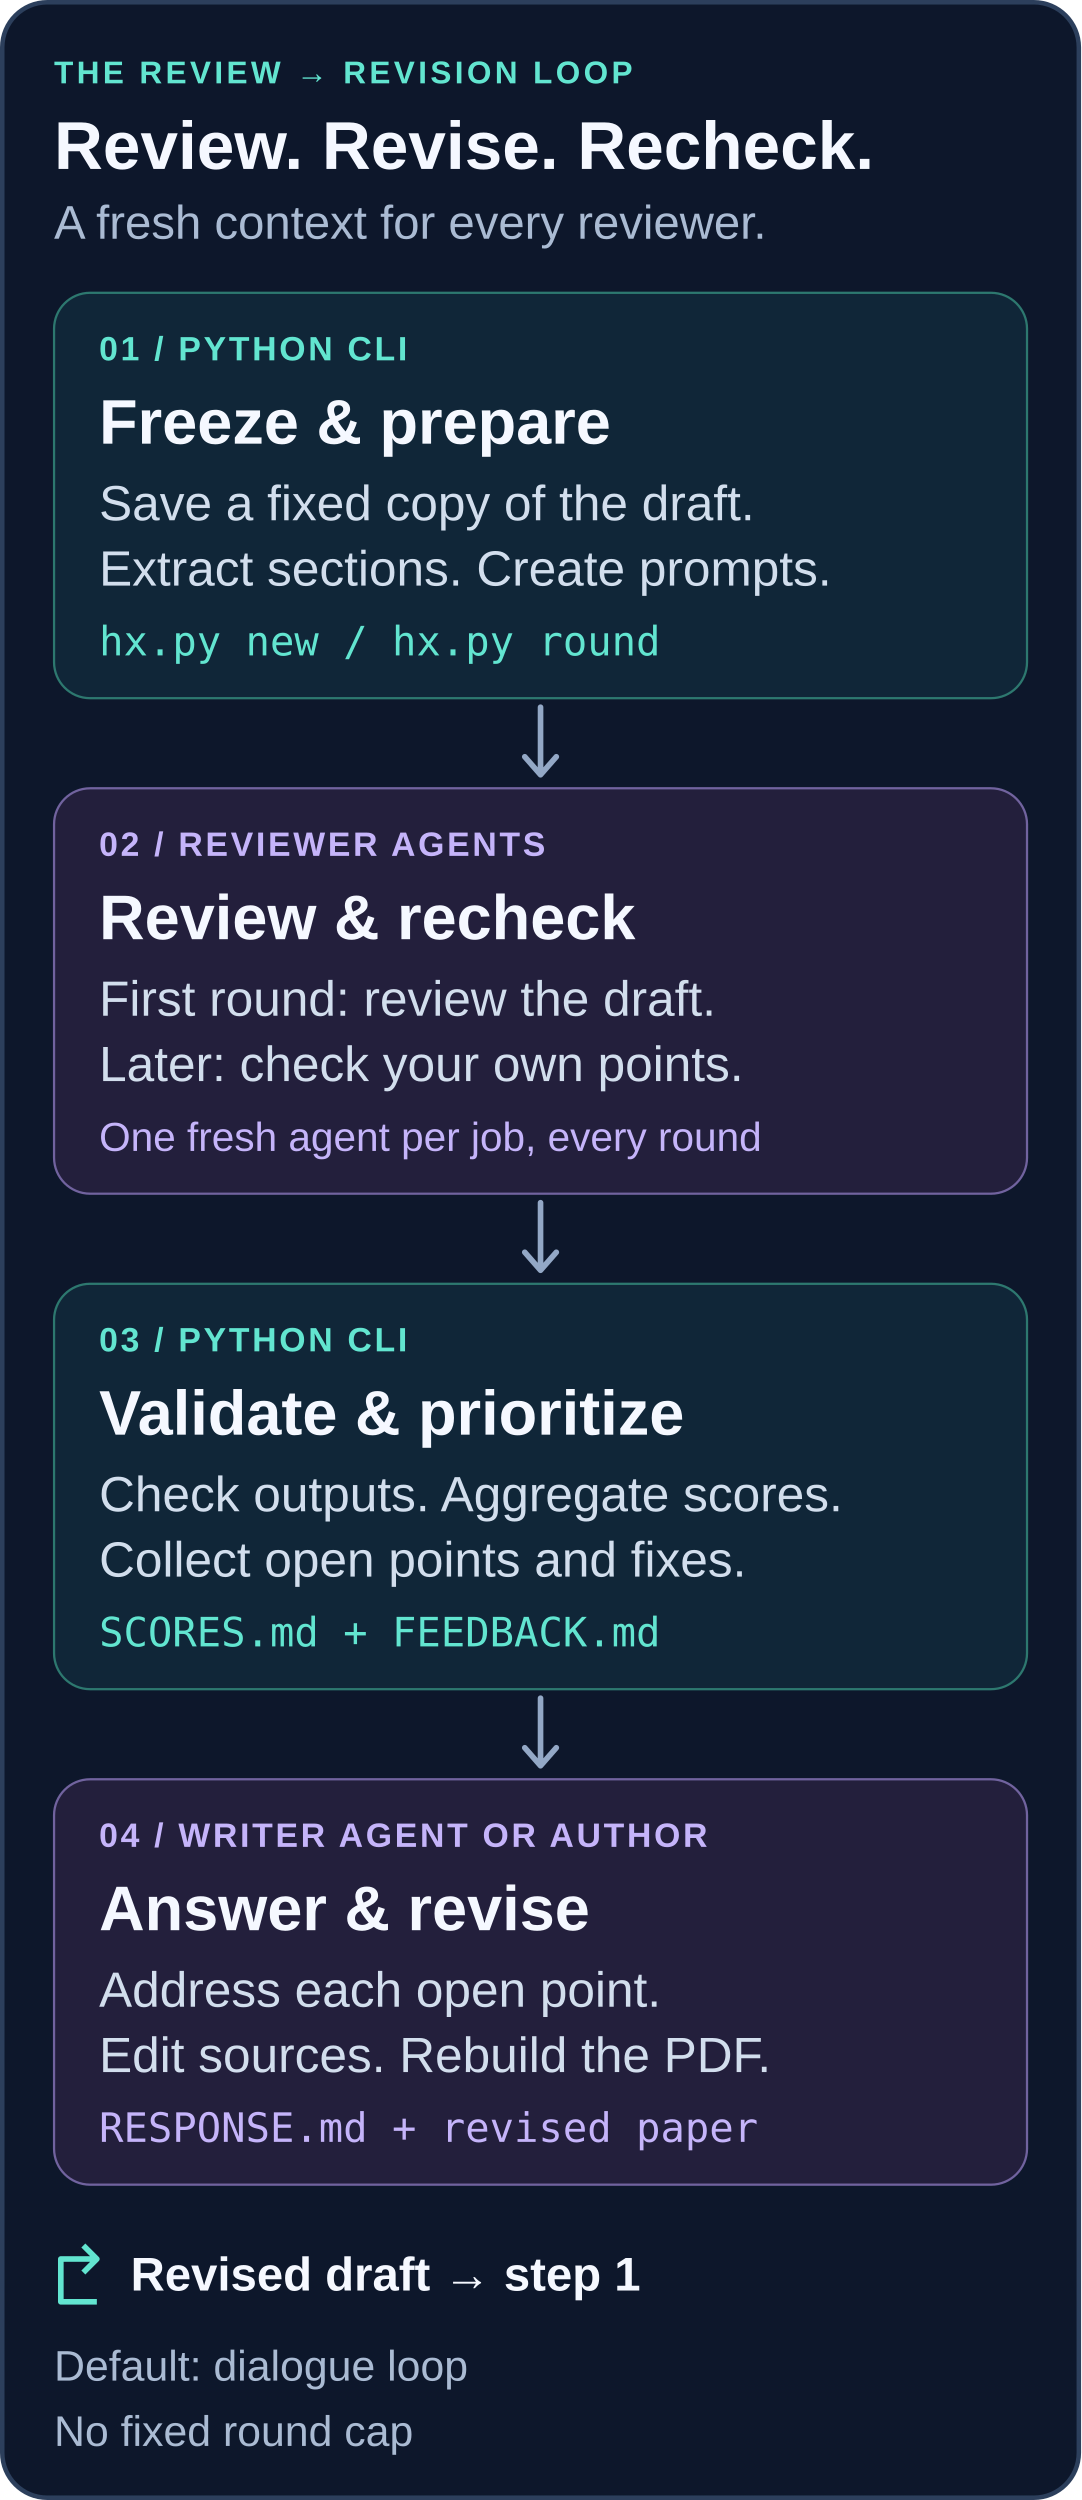
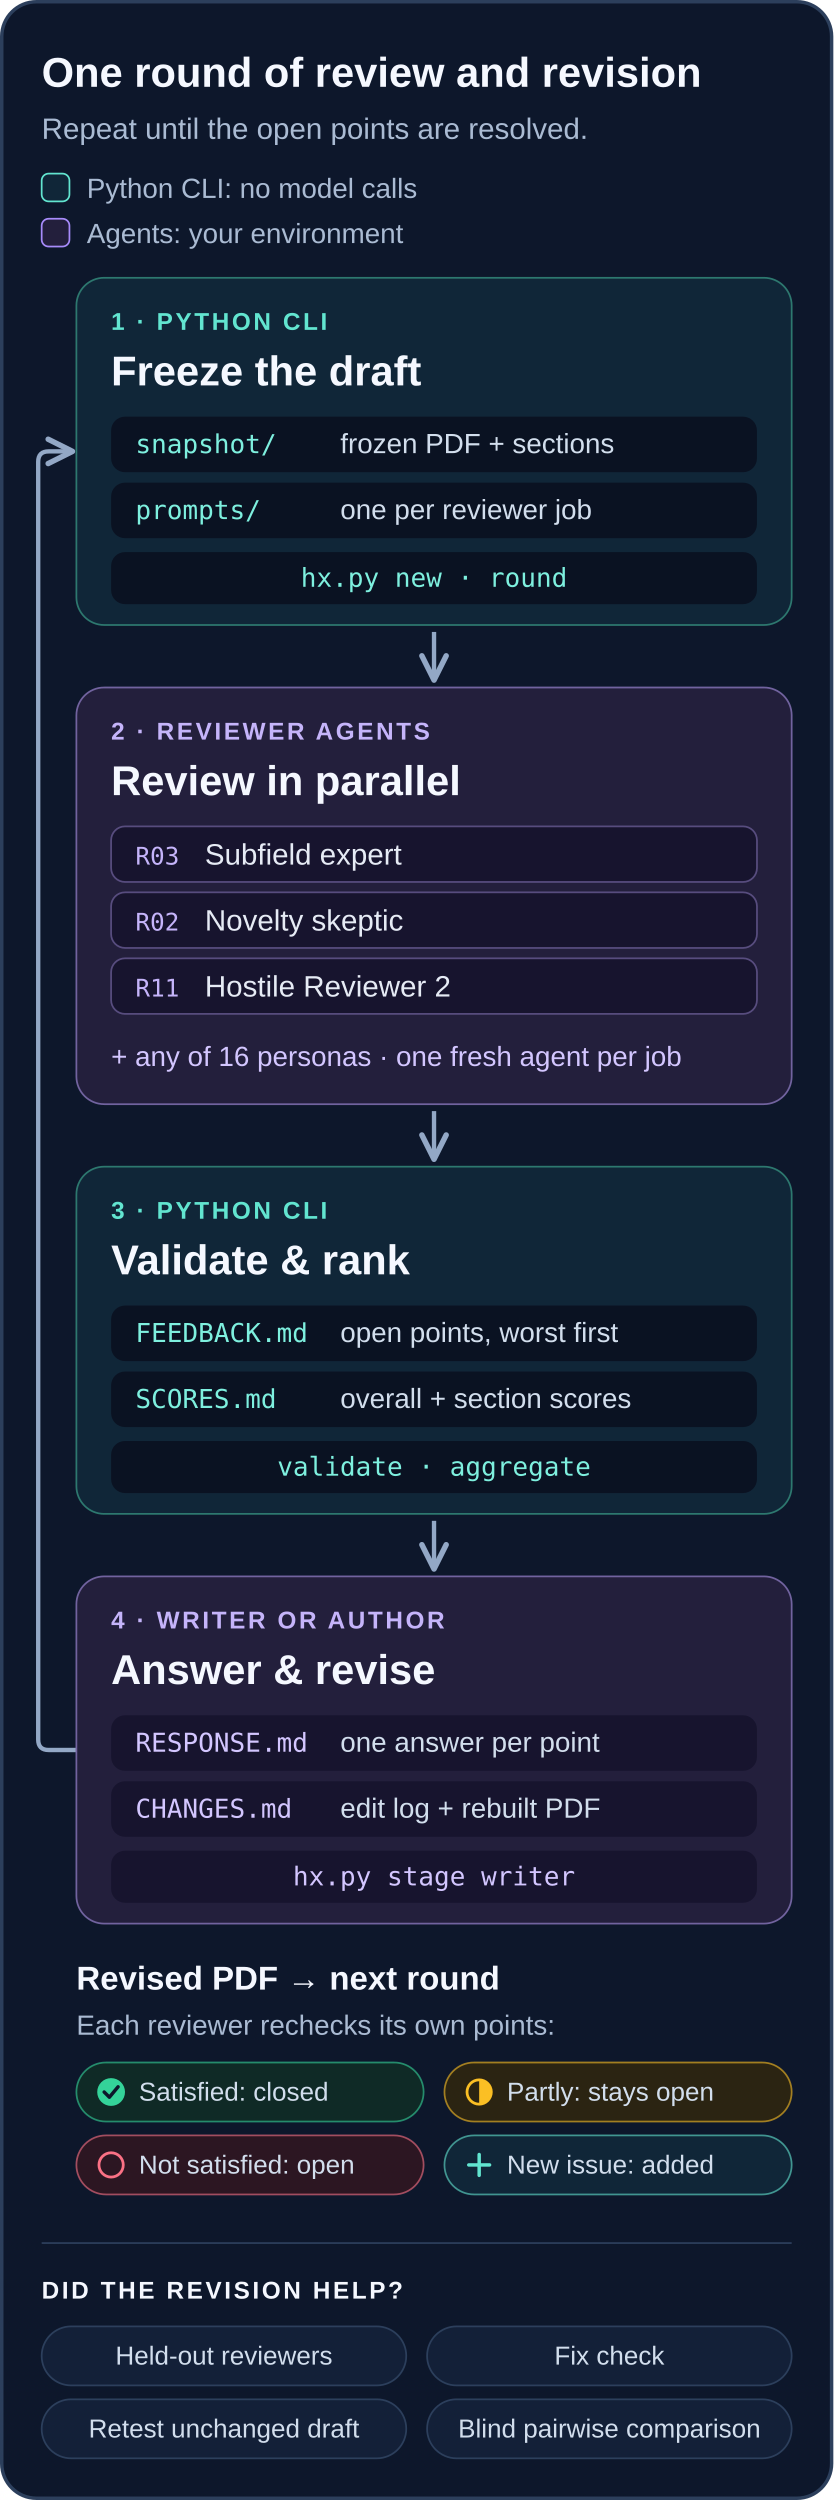
- <svg xmlns="http://www.w3.org/2000/svg" width="480" height="1110" viewBox="0 0 480 1110" role="img" aria-labelledby="title desc">
-   <rect x="1" y="1" width="478" height="1108" rx="20" fill="#0d172b" stroke="#2c3f5c" stroke-width="2" />
+ <svg xmlns="http://www.w3.org/2000/svg" width="480" height="1440" viewBox="0 0 480 1440" role="img" aria-labelledby="title desc">
+   <defs>
+     <marker id="arrow-m" viewBox="0 0 10 10" refX="8" refY="5" markerWidth="7" markerHeight="7" orient="auto">
+       <path d="M1 1 9 5 1 9" fill="none" stroke="#93a8c6" stroke-width="1.8" stroke-linecap="round" stroke-linejoin="round" />
+     </marker>
+   </defs>
+   <rect x="1" y="1" width="478" height="1438" rx="20" fill="#0d172b" stroke="#2c3f5c" stroke-width="2" />
  <g font-family="Arial, Helvetica, sans-serif">
-     <text x="24" y="37" font-size="14" fill="#62e5d0" font-weight="700" letter-spacing="1.5">THE REVIEW → REVISION LOOP</text>
-     <text x="24" y="75" font-size="30" fill="#f5f8ff" font-weight="700">Review. Revise. Recheck.</text>
-     <text x="24" y="106" font-size="21" fill="#aabbd3">A fresh context for every reviewer.</text>
-     <rect x="24" y="130" width="432" height="180" rx="16" fill="#102638" stroke="#2d786f" />
-     <text x="44" y="160" font-size="15" fill="#62e5d0" font-weight="700" letter-spacing="1.2">01 / PYTHON CLI</text>
-     <text x="44" y="197" font-size="28" fill="#f5f8ff" font-weight="700">Freeze &amp; prepare</text>
-     <text x="44" y="231" font-size="22" fill="#d2deed">Save a fixed copy of the draft.</text>
-     <text x="44" y="260" font-size="22" fill="#d2deed">Extract sections. Create prompts.</text>
-     <text x="44" y="291" font-size="18" fill="#62e5d0" font-family="Consolas, monospace">hx.py new / hx.py round</text>
-     <path d="M240 314v30m-7-8 7 8 7-8" fill="none" stroke="#93a8c6" stroke-width="2.5" stroke-linecap="round" stroke-linejoin="round" />
-     <rect x="24" y="350" width="432" height="180" rx="16" fill="#231f3c" stroke="#71639f" />
-     <text x="44" y="380" font-size="15" fill="#c5b4fa" font-weight="700" letter-spacing="1.2">02 / REVIEWER AGENTS</text>
-     <text x="44" y="417" font-size="28" fill="#f5f8ff" font-weight="700">Review &amp; recheck</text>
-     <text x="44" y="451" font-size="22" fill="#d2deed">First round: review the draft.</text>
-     <text x="44" y="480" font-size="22" fill="#d2deed">Later: check your own points.</text>
-     <text x="44" y="511" font-size="18" fill="#c5b4fa">One fresh agent per job, every round</text>
-     <path d="M240 534v30m-7-8 7 8 7-8" fill="none" stroke="#93a8c6" stroke-width="2.5" stroke-linecap="round" stroke-linejoin="round" />
-     <rect x="24" y="570" width="432" height="180" rx="16" fill="#102638" stroke="#2d786f" />
-     <text x="44" y="600" font-size="15" fill="#62e5d0" font-weight="700" letter-spacing="1.2">03 / PYTHON CLI</text>
-     <text x="44" y="637" font-size="28" fill="#f5f8ff" font-weight="700">Validate &amp; prioritize</text>
-     <text x="44" y="671" font-size="22" fill="#d2deed">Check outputs. Aggregate scores.</text>
-     <text x="44" y="700" font-size="22" fill="#d2deed">Collect open points and fixes.</text>
-     <text x="44" y="731" font-size="18" fill="#62e5d0" font-family="Consolas, monospace">SCORES.md + FEEDBACK.md</text>
-     <path d="M240 754v30m-7-8 7 8 7-8" fill="none" stroke="#93a8c6" stroke-width="2.5" stroke-linecap="round" stroke-linejoin="round" />
-     <rect x="24" y="790" width="432" height="180" rx="16" fill="#231f3c" stroke="#71639f" />
-     <text x="44" y="820" font-size="15" fill="#c5b4fa" font-weight="700" letter-spacing="1.2">04 / WRITER AGENT OR AUTHOR</text>
-     <text x="44" y="857" font-size="28" fill="#f5f8ff" font-weight="700">Answer &amp; revise</text>
-     <text x="44" y="891" font-size="22" fill="#d2deed">Address each open point.</text>
-     <text x="44" y="920" font-size="22" fill="#d2deed">Edit sources. Rebuild the PDF.</text>
-     <text x="44" y="951" font-size="18" fill="#c5b4fa" font-family="Consolas, monospace">RESPONSE.md + revised paper</text>
-     <path d="M43 1003H27v19h16m-6-25 6 6-6 6" fill="none" stroke="#62e5d0" stroke-width="2.5" stroke-linejoin="round" />
-     <text x="58" y="1017" font-size="21" fill="#f5f8ff" font-weight="700">Revised draft → step 1</text>
-     <text x="24" y="1057" font-size="19" fill="#aabbd3">Default: dialogue loop</text>
-     <text x="24" y="1086" font-size="19" fill="#aabbd3">No fixed round cap</text>
+     <text x="24" y="50" font-size="24" font-weight="700" fill="#f5f8ff">One round of review and revision</text>
+     <text x="24" y="80" font-size="17" fill="#aabbd3">Repeat until the open points are resolved.</text>
+     <rect x="24" y="100" width="16" height="16" rx="4" fill="#102638" stroke="#62e5d0" />
+     <text x="50" y="114" font-size="16" fill="#aabbd3">Python CLI: no model calls</text>
+     <rect x="24" y="126" width="16" height="16" rx="4" fill="#231f3c" stroke="#a78bfa" />
+     <text x="50" y="140" font-size="16" fill="#aabbd3">Agents: your environment</text>
+     <g fill="none" stroke="#93a8c6" stroke-width="2.5" marker-end="url(#arrow-m)">
+       <path d="M250 364V390" />
+       <path d="M250 640V666" />
+       <path d="M250 876V902" />
+       <path d="M44 1008H28Q22 1008 22 1002V266Q22 260 28 260H40" />
+     </g>
+     <rect x="44" y="160" width="412" height="200" rx="16" fill="#102638" stroke="#2d786f" />
+     <text x="64" y="190" font-size="14" font-weight="700" letter-spacing="1.5" fill="#62e5d0">1 · PYTHON CLI</text>
+     <text x="64" y="222" font-size="24" font-weight="700" fill="#f5f8ff">Freeze the draft</text>
+     <rect x="64" y="240" width="372" height="32" rx="8" fill="#0a1222" />
+     <text x="78" y="261" font-family="Consolas, Menlo, 'DejaVu Sans Mono', monospace" font-size="15" fill="#7ef0df">snapshot/</text>
+     <text x="196" y="261" font-size="16" fill="#d2deed">frozen PDF + sections</text>
+     <rect x="64" y="278" width="372" height="32" rx="8" fill="#0a1222" />
+     <text x="78" y="299" font-family="Consolas, Menlo, 'DejaVu Sans Mono', monospace" font-size="15" fill="#7ef0df">prompts/</text>
+     <text x="196" y="299" font-size="16" fill="#d2deed">one per reviewer job</text>
+     <rect x="64" y="318" width="372" height="30" rx="8" fill="#0a1222" />
+     <text x="250" y="338" text-anchor="middle" font-family="Consolas, Menlo, 'DejaVu Sans Mono', monospace" font-size="15" fill="#7ef0df">hx.py new · round</text>
+     <rect x="44" y="396" width="412" height="240" rx="16" fill="#231f3c" stroke="#71639f" />
+     <text x="64" y="426" font-size="14" font-weight="700" letter-spacing="1.5" fill="#c5b4fa">2 · REVIEWER AGENTS</text>
+     <text x="64" y="458" font-size="24" font-weight="700" fill="#f5f8ff">Review in parallel</text>
+     <g font-size="17" fill="#e6ebf5">
+       <rect x="64" y="476" width="372" height="32" rx="8" fill="#17142e" stroke="#71639f" stroke-opacity=".7" />
+       <text x="78" y="498" font-family="Consolas, Menlo, 'DejaVu Sans Mono', monospace" font-size="14" fill="#c5b4fa">R03</text>
+       <text x="118" y="498">Subfield expert</text>
+       <rect x="64" y="514" width="372" height="32" rx="8" fill="#17142e" stroke="#71639f" stroke-opacity=".7" />
+       <text x="78" y="536" font-family="Consolas, Menlo, 'DejaVu Sans Mono', monospace" font-size="14" fill="#c5b4fa">R02</text>
+       <text x="118" y="536">Novelty skeptic</text>
+       <rect x="64" y="552" width="372" height="32" rx="8" fill="#17142e" stroke="#71639f" stroke-opacity=".7" />
+       <text x="78" y="574" font-family="Consolas, Menlo, 'DejaVu Sans Mono', monospace" font-size="14" fill="#c5b4fa">R11</text>
+       <text x="118" y="574">Hostile Reviewer 2</text>
+     </g>
+     <text x="64" y="614" font-size="16" fill="#d3c6ff">+ any of 16 personas · one fresh agent per job</text>
+     <rect x="44" y="672" width="412" height="200" rx="16" fill="#102638" stroke="#2d786f" />
+     <text x="64" y="702" font-size="14" font-weight="700" letter-spacing="1.5" fill="#62e5d0">3 · PYTHON CLI</text>
+     <text x="64" y="734" font-size="24" font-weight="700" fill="#f5f8ff">Validate &amp; rank</text>
+     <rect x="64" y="752" width="372" height="32" rx="8" fill="#0a1222" />
+     <text x="78" y="773" font-family="Consolas, Menlo, 'DejaVu Sans Mono', monospace" font-size="15" fill="#7ef0df">FEEDBACK.md</text>
+     <text x="196" y="773" font-size="16" fill="#d2deed">open points, worst first</text>
+     <rect x="64" y="790" width="372" height="32" rx="8" fill="#0a1222" />
+     <text x="78" y="811" font-family="Consolas, Menlo, 'DejaVu Sans Mono', monospace" font-size="15" fill="#7ef0df">SCORES.md</text>
+     <text x="196" y="811" font-size="16" fill="#d2deed">overall + section scores</text>
+     <rect x="64" y="830" width="372" height="30" rx="8" fill="#0a1222" />
+     <text x="250" y="850" text-anchor="middle" font-family="Consolas, Menlo, 'DejaVu Sans Mono', monospace" font-size="15" fill="#7ef0df">validate · aggregate</text>
+     <rect x="44" y="908" width="412" height="200" rx="16" fill="#231f3c" stroke="#71639f" />
+     <text x="64" y="938" font-size="14" font-weight="700" letter-spacing="1.5" fill="#c5b4fa">4 · WRITER OR AUTHOR</text>
+     <text x="64" y="970" font-size="24" font-weight="700" fill="#f5f8ff">Answer &amp; revise</text>
+     <rect x="64" y="988" width="372" height="32" rx="8" fill="#17142e" />
+     <text x="78" y="1009" font-family="Consolas, Menlo, 'DejaVu Sans Mono', monospace" font-size="15" fill="#d3c6ff">RESPONSE.md</text>
+     <text x="196" y="1009" font-size="16" fill="#d2deed">one answer per point</text>
+     <rect x="64" y="1026" width="372" height="32" rx="8" fill="#17142e" />
+     <text x="78" y="1047" font-family="Consolas, Menlo, 'DejaVu Sans Mono', monospace" font-size="15" fill="#d3c6ff">CHANGES.md</text>
+     <text x="196" y="1047" font-size="16" fill="#d2deed">edit log + rebuilt PDF</text>
+     <rect x="64" y="1066" width="372" height="30" rx="8" fill="#17142e" />
+     <text x="250" y="1086" text-anchor="middle" font-family="Consolas, Menlo, 'DejaVu Sans Mono', monospace" font-size="15" fill="#d3c6ff">hx.py stage writer</text>
+     <text x="44" y="1146" font-size="19" font-weight="700" fill="#f5f8ff">Revised PDF → next round</text>
+     <text x="44" y="1172" font-size="16" fill="#aabbd3">Each reviewer rechecks its own points:</text>
+     <g font-size="15" fill="#d2deed">
+       <rect x="44" y="1188" width="200" height="34" rx="17" fill="#0f2a26" stroke="#34d399" stroke-opacity=".6" />
+       <circle cx="64" cy="1205" r="8" fill="#34d399" />
+       <path d="m60 1205 3 3 5-6" fill="none" stroke="#0d172b" stroke-width="2" stroke-linecap="round" stroke-linejoin="round" />
+       <text x="80" y="1210">Satisfied: closed</text>
+       <rect x="256" y="1188" width="200" height="34" rx="17" fill="#2b2412" stroke="#fbbf24" stroke-opacity=".6" />
+       <circle cx="276" cy="1205" r="7" fill="none" stroke="#fbbf24" stroke-width="1.6" />
+       <path d="M276 1198a7 7 0 0 1 0 14z" fill="#fbbf24" />
+       <text x="292" y="1210">Partly: stays open</text>
+       <rect x="44" y="1230" width="200" height="34" rx="17" fill="#2c1622" stroke="#fb7185" stroke-opacity=".6" />
+       <circle cx="64" cy="1247" r="7" fill="none" stroke="#fb7185" stroke-width="1.6" />
+       <text x="80" y="1252">Not satisfied: open</text>
+       <rect x="256" y="1230" width="200" height="34" rx="17" fill="#102638" stroke="#62e5d0" stroke-opacity=".6" />
+       <path d="M276 1241v12M270 1247h12" stroke="#62e5d0" stroke-width="2" stroke-linecap="round" />
+       <text x="292" y="1252">New issue: added</text>
+     </g>
+     <path d="M24 1292H456" stroke="#2c3f5c" />
+     <text x="24" y="1324" font-size="14" font-weight="700" letter-spacing="1.5" fill="#f5f8ff">DID THE REVISION HELP?</text>
+     <g font-size="15" fill="#d2deed" text-anchor="middle">
+       <rect x="24" y="1340" width="210" height="34" rx="17" fill="#132038" stroke="#2c3f5c" />
+       <text x="129" y="1362">Held-out reviewers</text>
+       <rect x="246" y="1340" width="210" height="34" rx="17" fill="#132038" stroke="#2c3f5c" />
+       <text x="351" y="1362">Fix check</text>
+       <rect x="24" y="1382" width="210" height="34" rx="17" fill="#132038" stroke="#2c3f5c" />
+       <text x="129" y="1404">Retest unchanged draft</text>
+       <rect x="246" y="1382" width="210" height="34" rx="17" fill="#132038" stroke="#2c3f5c" />
+       <text x="351" y="1404">Blind pairwise comparison</text>
+     </g>
  </g>
</svg>
